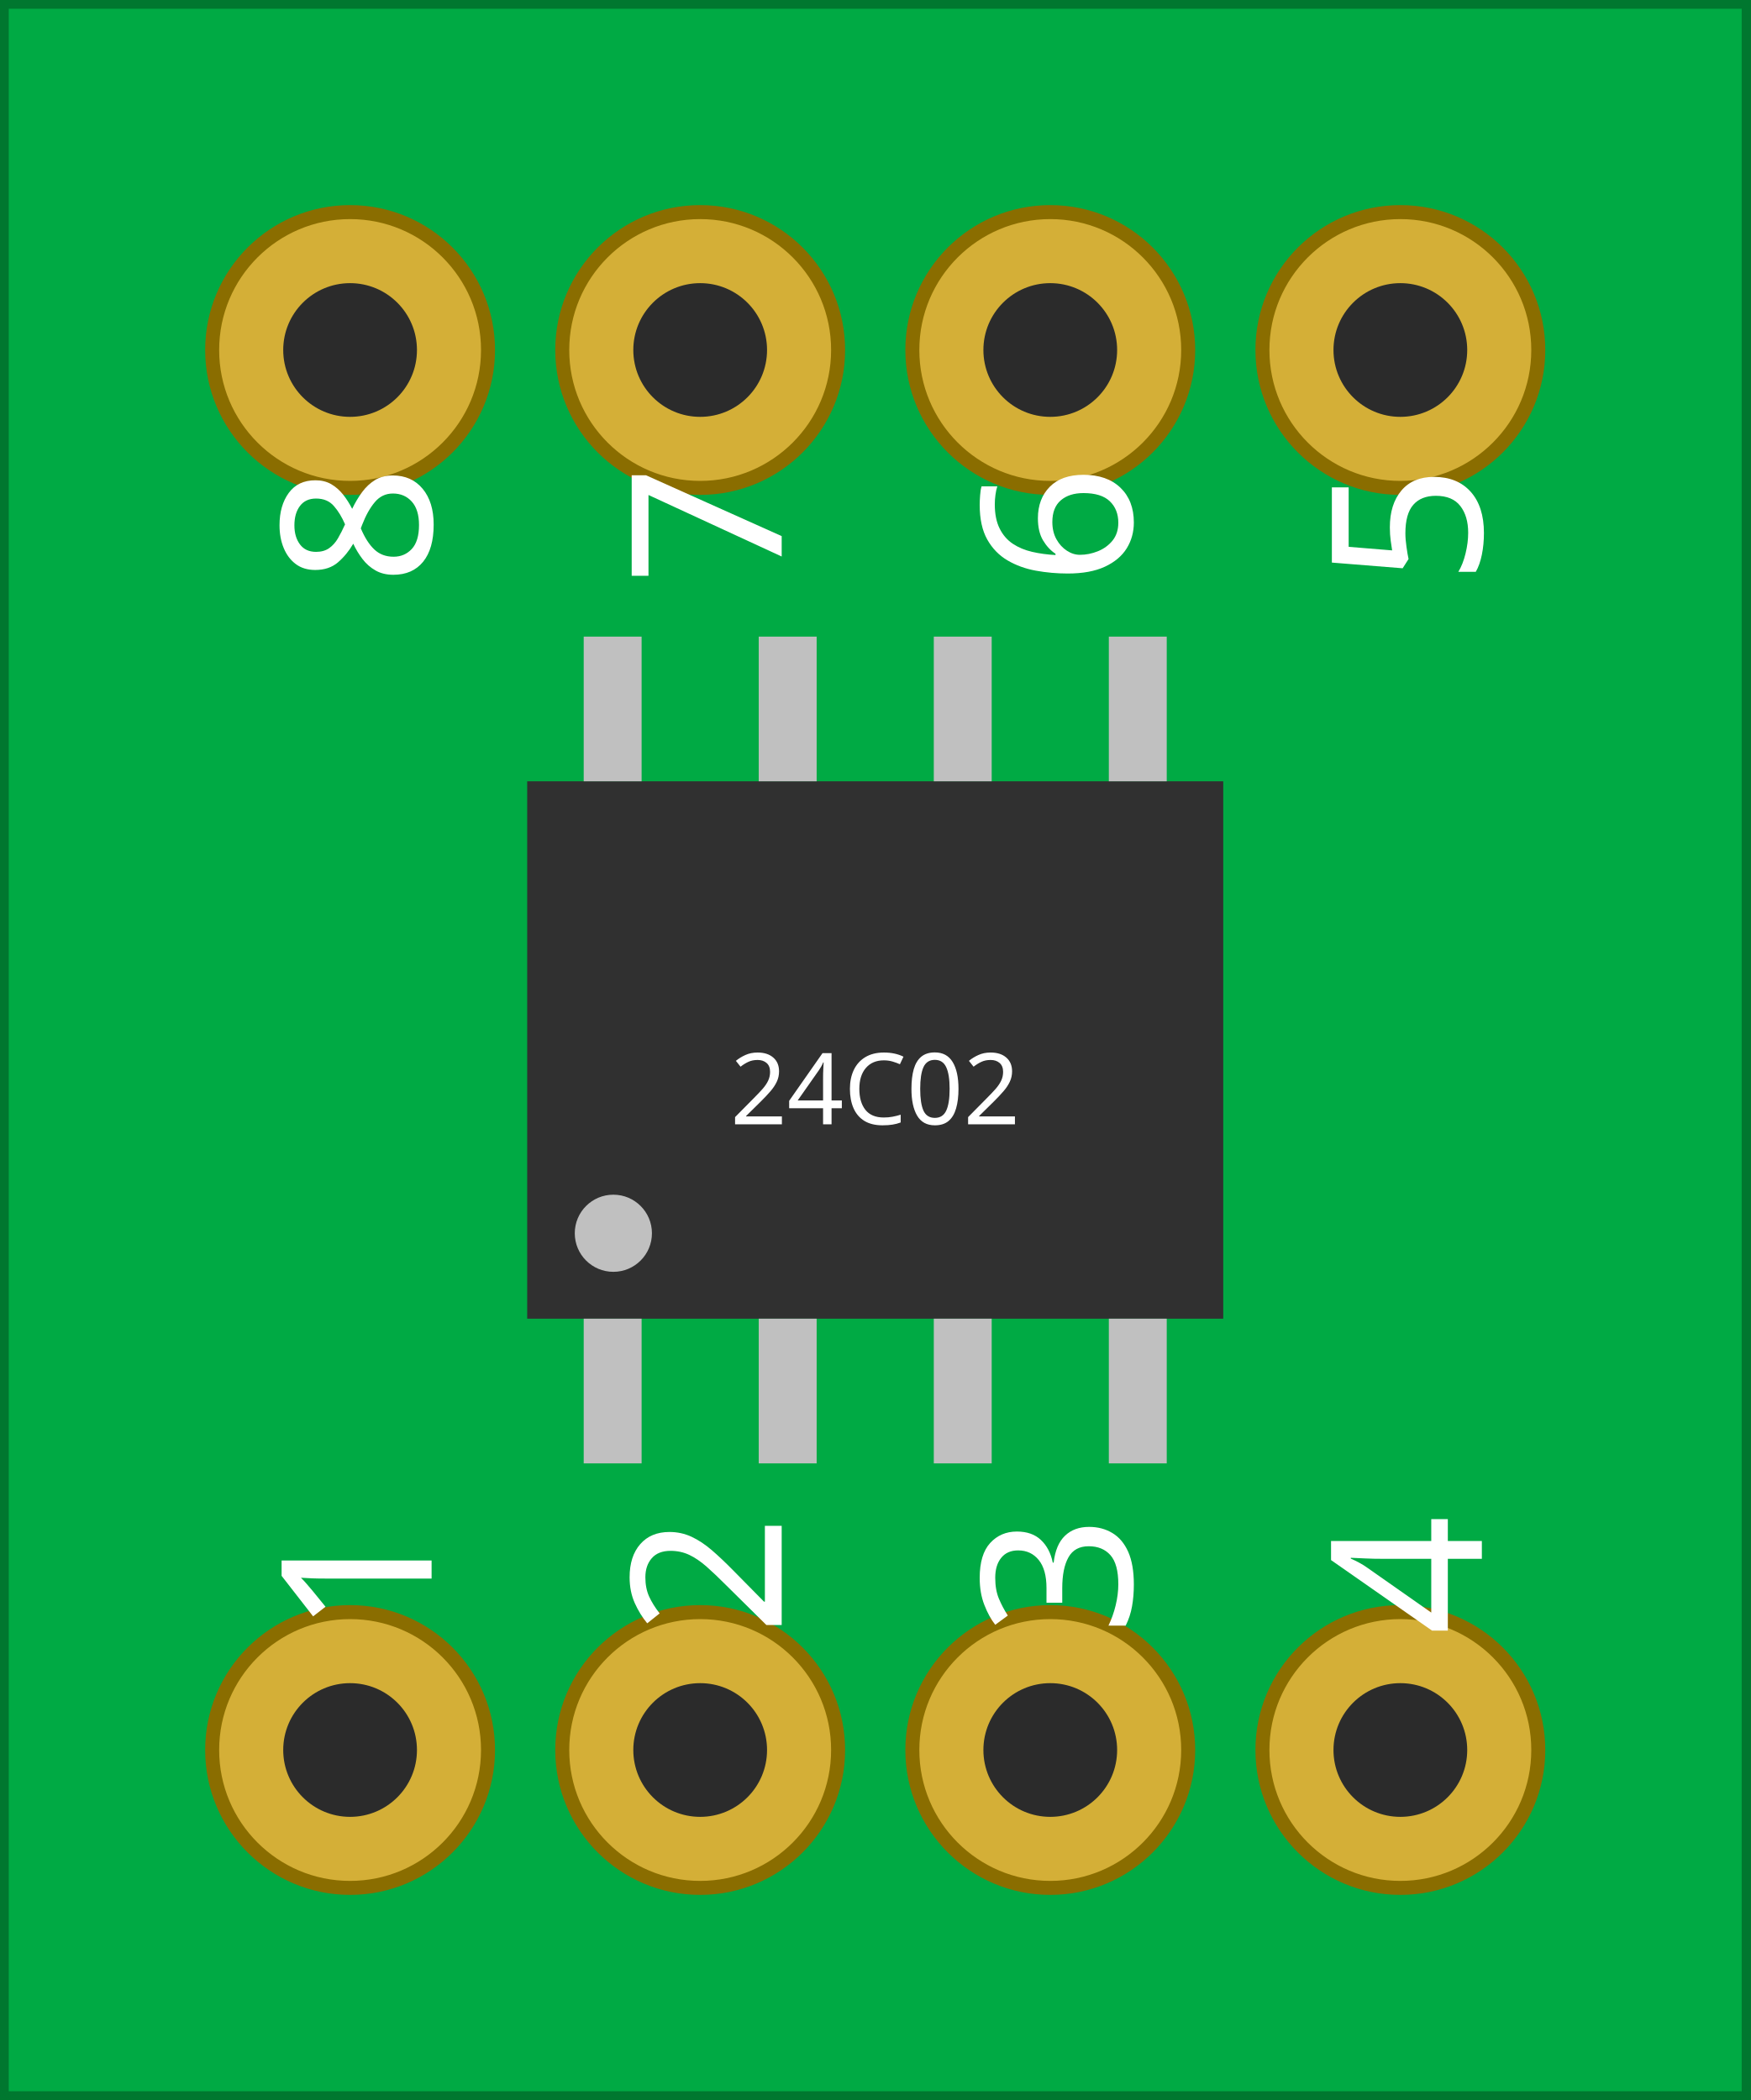
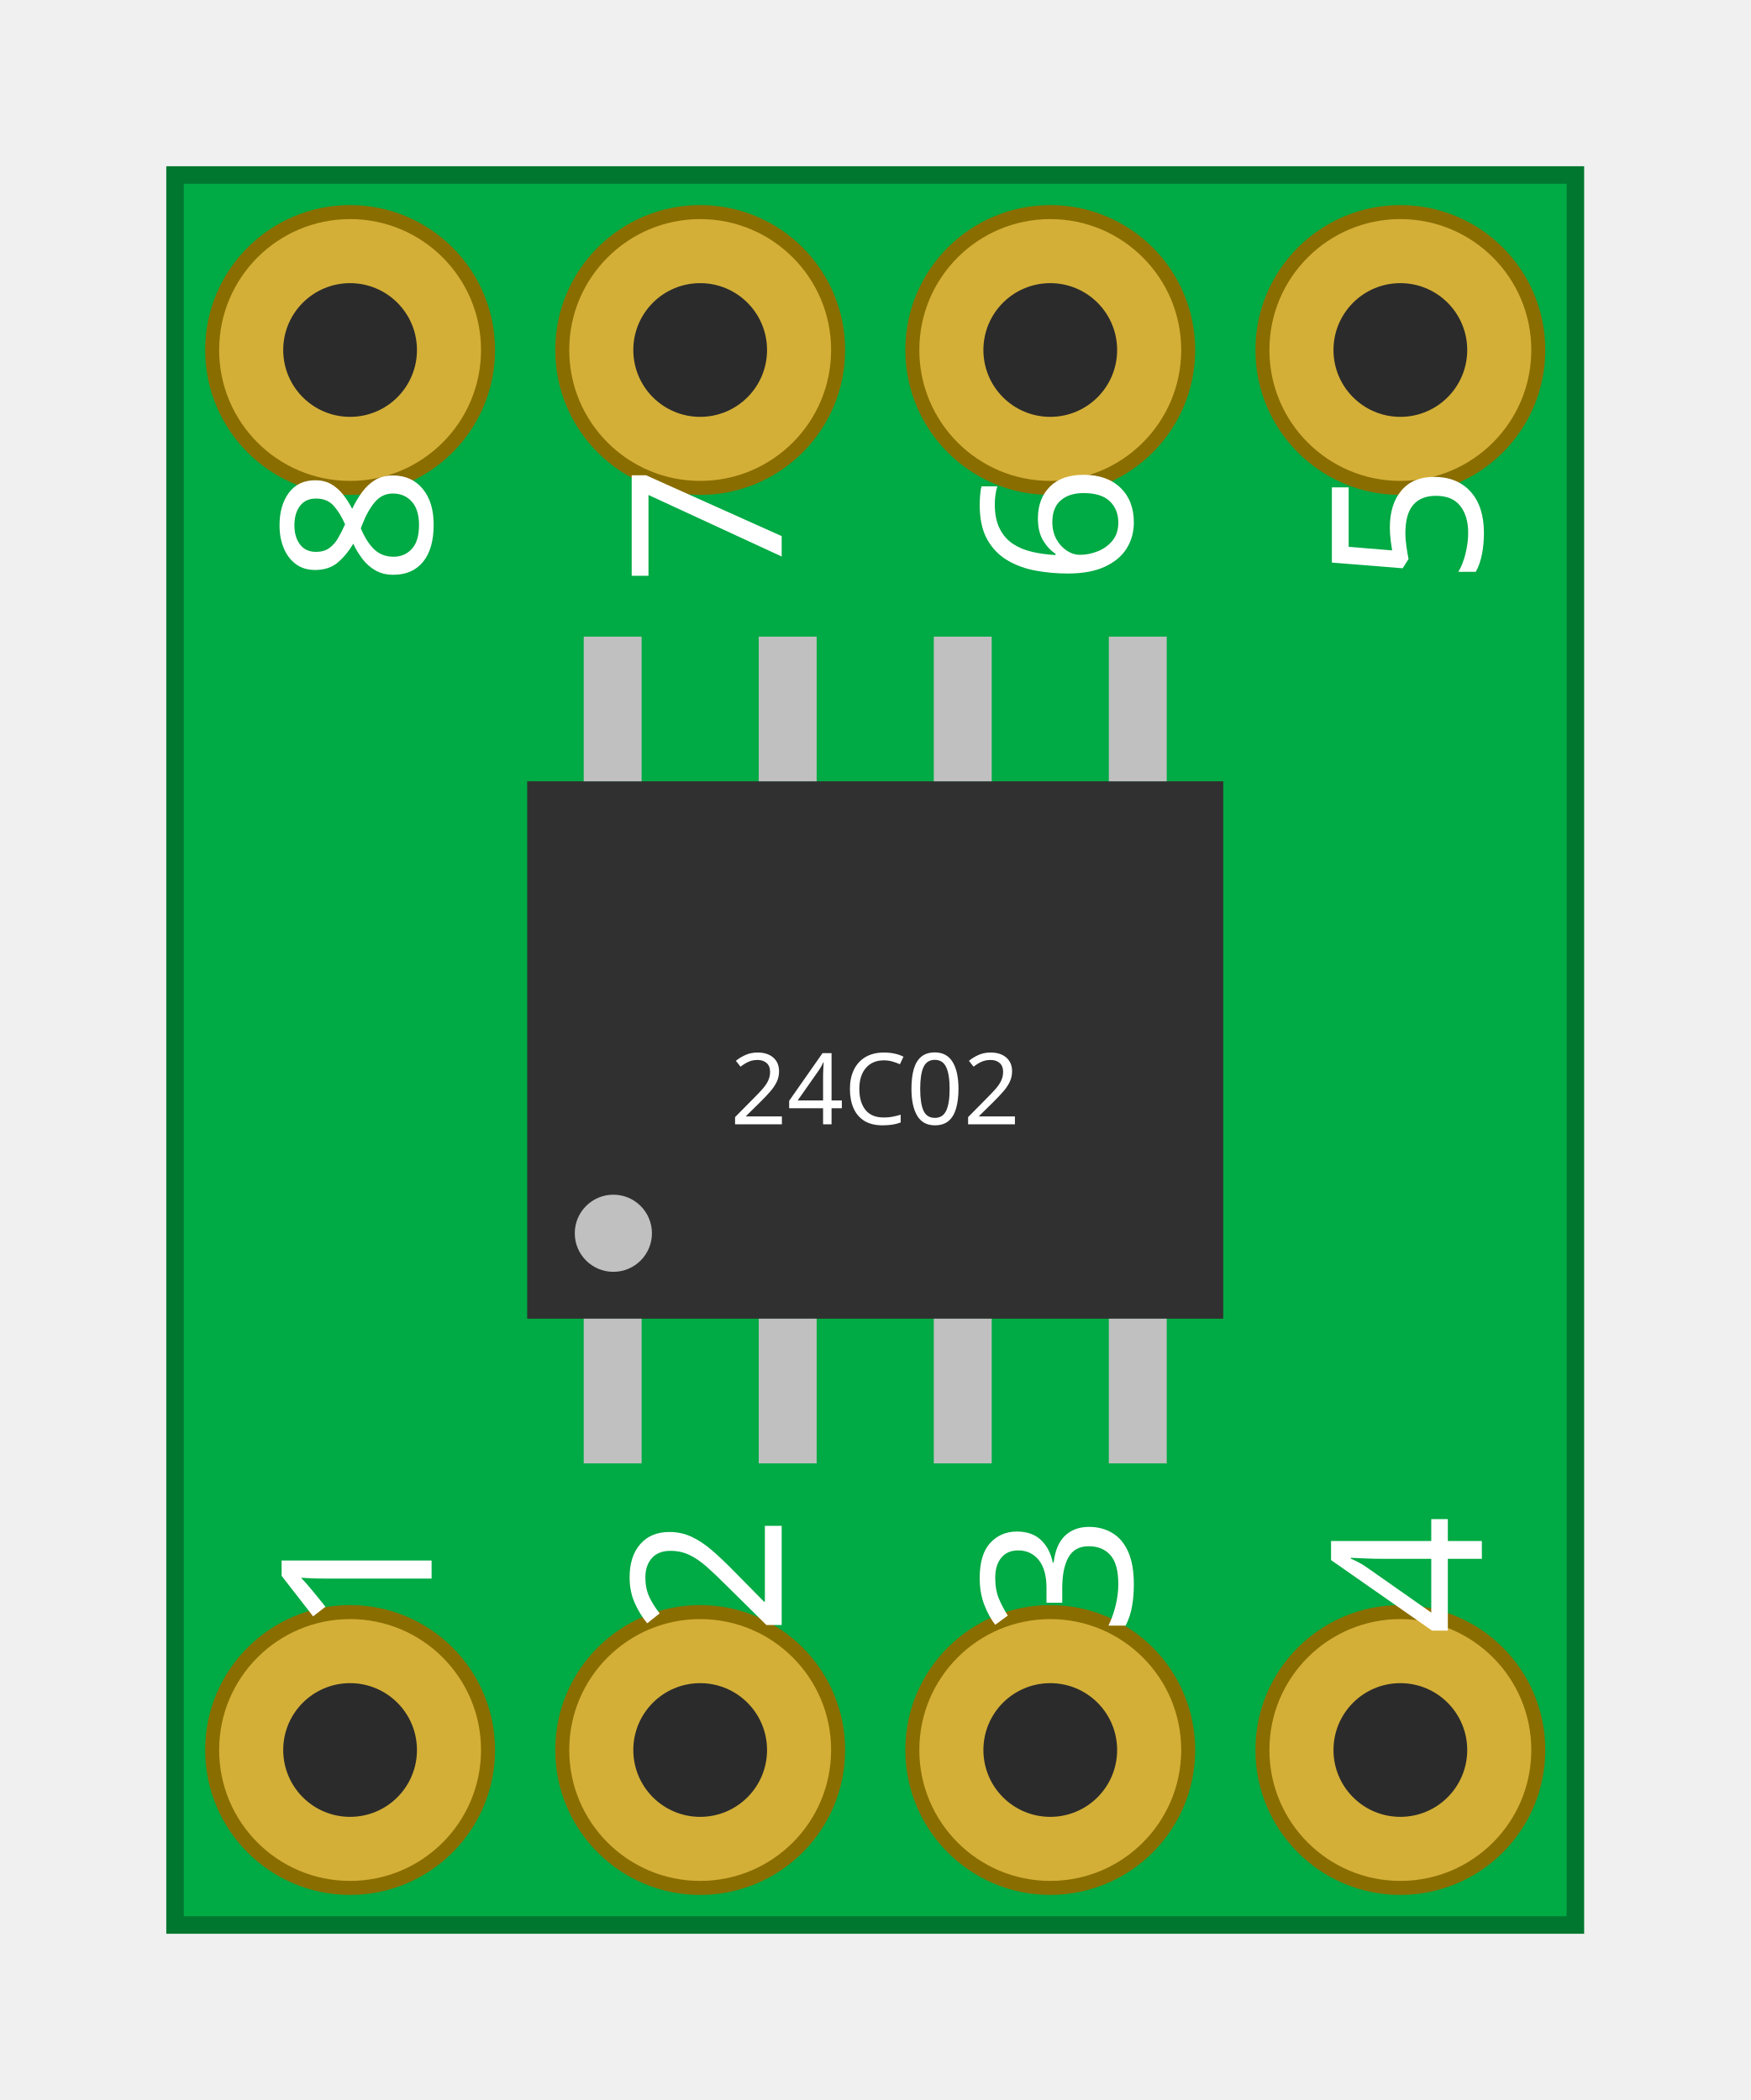
<svg xmlns="http://www.w3.org/2000/svg" width="12.70mm" height="15.24mm" viewBox="0 0 500 600">
  <g id="breadboard">
-     <rect x="0" y="0" width="500" height="600" fill="#00aa44" stroke="#00772f" stroke-width="5" />
+     <rect x="50" y="50" width="400" height="500" fill="#00aa44" stroke="#00772f" stroke-width="5" />
    <rect x="150.59" y="223.23" width="198.82" height="153.54" fill="#303030" stroke="none" />
    <rect x="166.73" y="181.89" width="16.54" height="41.34" fill="#c0c0c0" stroke="none" />
    <rect x="166.73" y="376.77" width="16.54" height="41.34" fill="#c0c0c0" stroke="none" />
    <rect x="216.73" y="181.89" width="16.54" height="41.34" fill="#c0c0c0" stroke="none" />
    <rect x="216.73" y="376.77" width="16.54" height="41.34" fill="#c0c0c0" stroke="none" />
    <rect x="266.73" y="181.89" width="16.54" height="41.34" fill="#c0c0c0" stroke="none" />
    <rect x="266.73" y="376.77" width="16.54" height="41.34" fill="#c0c0c0" stroke="none" />
    <rect x="316.73" y="181.89" width="16.54" height="41.34" fill="#c0c0c0" stroke="none" />
    <rect x="316.73" y="376.77" width="16.54" height="41.34" fill="#c0c0c0" stroke="none" />
    <circle cx="175.20" cy="352.36" r="11.02" fill="#c0c0c0" stroke="none" />
    <text x="250.00" y="310.24" font-size="28.35" fill="#ffffff" text-anchor="middle" dominant-baseline="central" font-family="DroidSans">24C02</text>
    <circle id="connector0pin" connectorname="A0" cx="100.0" cy="500.0" r="39.4" fill="#d4af37" stroke="#8a6d00" stroke-width="4" />
    <circle cx="100.0" cy="500.0" r="19.1" fill="#2b2b2b" />
    <circle id="connector7pin" connectorname="VCC" cx="100.0" cy="100.0" r="39.4" fill="#d4af37" stroke="#8a6d00" stroke-width="4" />
    <circle cx="100.0" cy="100.0" r="19.1" fill="#2b2b2b" />
    <circle id="connector1pin" connectorname="A1" cx="200.0" cy="500.0" r="39.4" fill="#d4af37" stroke="#8a6d00" stroke-width="4" />
    <circle cx="200.0" cy="500.0" r="19.1" fill="#2b2b2b" />
    <circle id="connector6pin" connectorname="WP" cx="200.0" cy="100.0" r="39.4" fill="#d4af37" stroke="#8a6d00" stroke-width="4" />
    <circle cx="200.0" cy="100.0" r="19.1" fill="#2b2b2b" />
    <circle id="connector2pin" connectorname="A2" cx="300.0" cy="500.0" r="39.4" fill="#d4af37" stroke="#8a6d00" stroke-width="4" />
    <circle cx="300.0" cy="500.0" r="19.1" fill="#2b2b2b" />
    <circle id="connector5pin" connectorname="SCL" cx="300.0" cy="100.0" r="39.4" fill="#d4af37" stroke="#8a6d00" stroke-width="4" />
    <circle cx="300.0" cy="100.0" r="19.1" fill="#2b2b2b" />
    <circle id="connector3pin" connectorname="GND" cx="400.0" cy="500.0" r="39.4" fill="#d4af37" stroke="#8a6d00" stroke-width="4" />
    <circle cx="400.0" cy="500.0" r="19.1" fill="#2b2b2b" />
    <circle id="connector4pin" connectorname="SDA" cx="400.0" cy="100.0" r="39.4" fill="#d4af37" stroke="#8a6d00" stroke-width="4" />
    <circle cx="400.0" cy="100.0" r="19.1" fill="#2b2b2b" />
    <text x="100.0" y="150" font-size="60" fill="#ffffff" text-anchor="middle" dominant-baseline="central" font-family="DroidSans" transform="rotate(-90 100.0 150)">8</text>
    <text x="100.0" y="450" font-size="60" fill="#ffffff" text-anchor="middle" dominant-baseline="central" font-family="DroidSans" transform="rotate(-90 100.0 450)">1</text>
    <text x="200.0" y="150" font-size="60" fill="#ffffff" text-anchor="middle" dominant-baseline="central" font-family="DroidSans" transform="rotate(-90 200.0 150)">7</text>
    <text x="200.0" y="450" font-size="60" fill="#ffffff" text-anchor="middle" dominant-baseline="central" font-family="DroidSans" transform="rotate(-90 200.0 450)">2</text>
    <text x="300.0" y="150" font-size="60" fill="#ffffff" text-anchor="middle" dominant-baseline="central" font-family="DroidSans" transform="rotate(-90 300.0 150)">6</text>
    <text x="300.0" y="450" font-size="60" fill="#ffffff" text-anchor="middle" dominant-baseline="central" font-family="DroidSans" transform="rotate(-90 300.0 450)">3</text>
    <text x="400.0" y="150" font-size="60" fill="#ffffff" text-anchor="middle" dominant-baseline="central" font-family="DroidSans" transform="rotate(-90 400.0 150)">5</text>
    <text x="400.0" y="450" font-size="60" fill="#ffffff" text-anchor="middle" dominant-baseline="central" font-family="DroidSans" transform="rotate(-90 400.0 450)">4</text>
  </g>
</svg>
